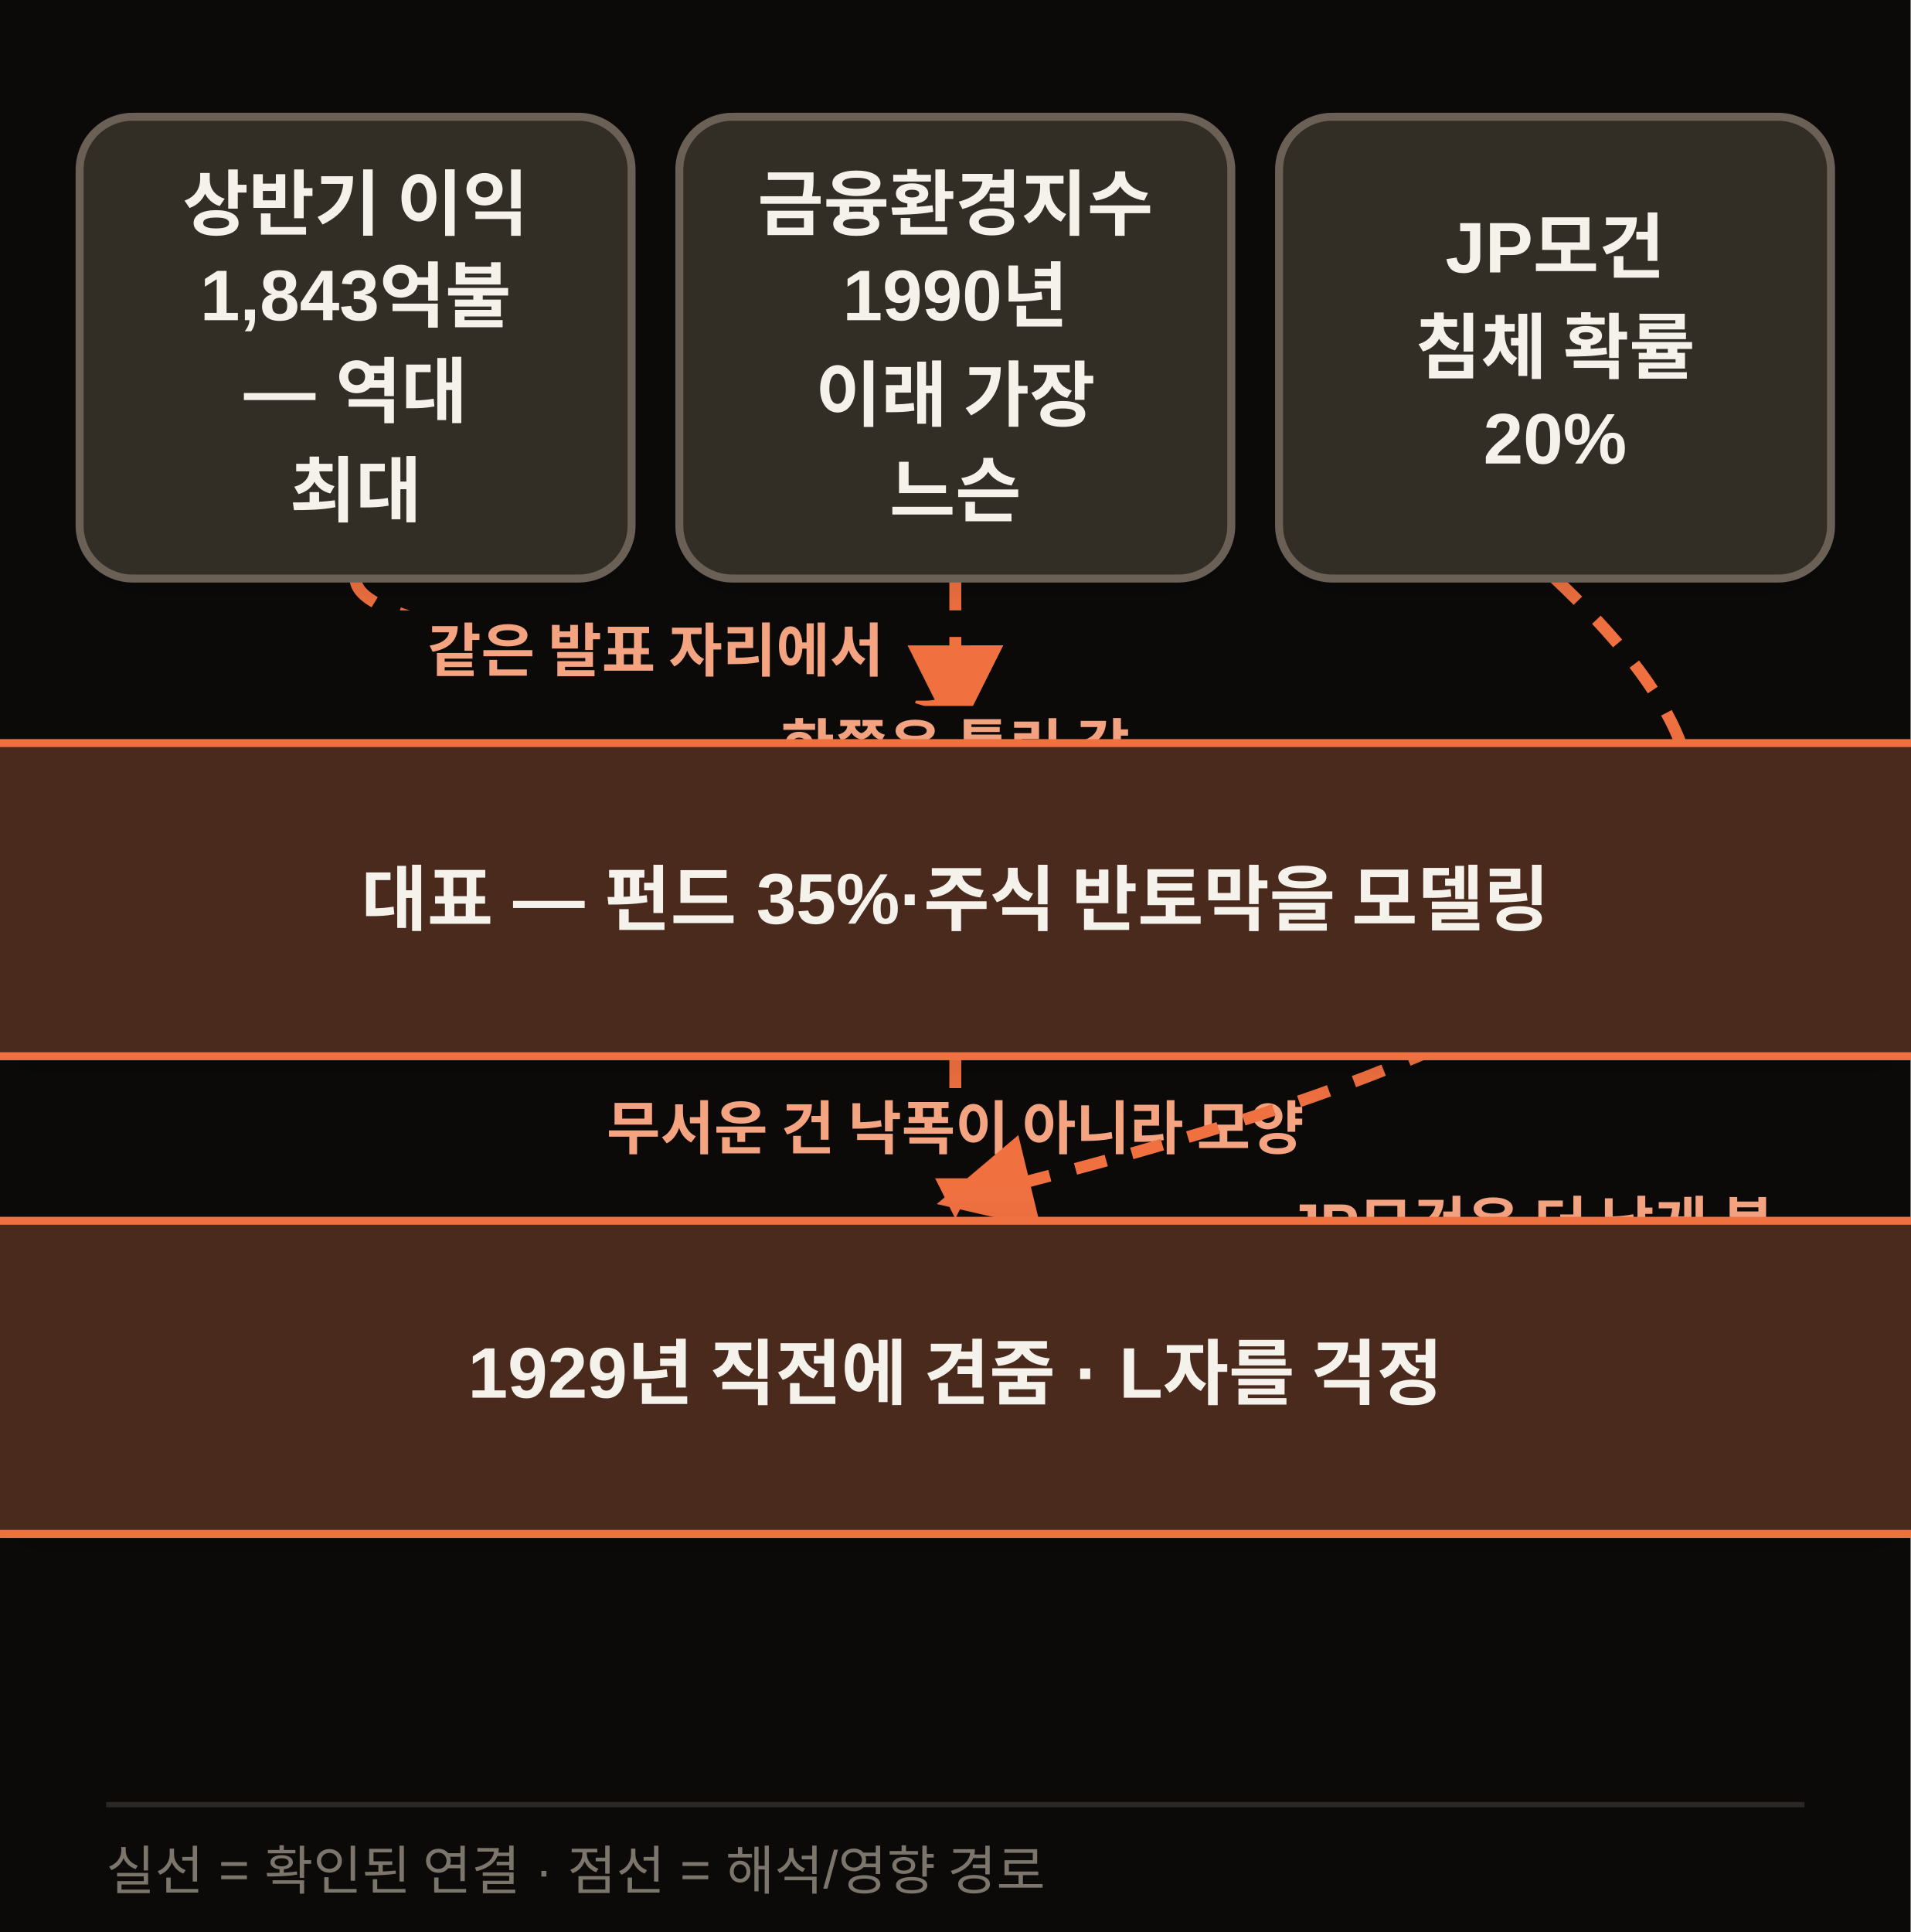
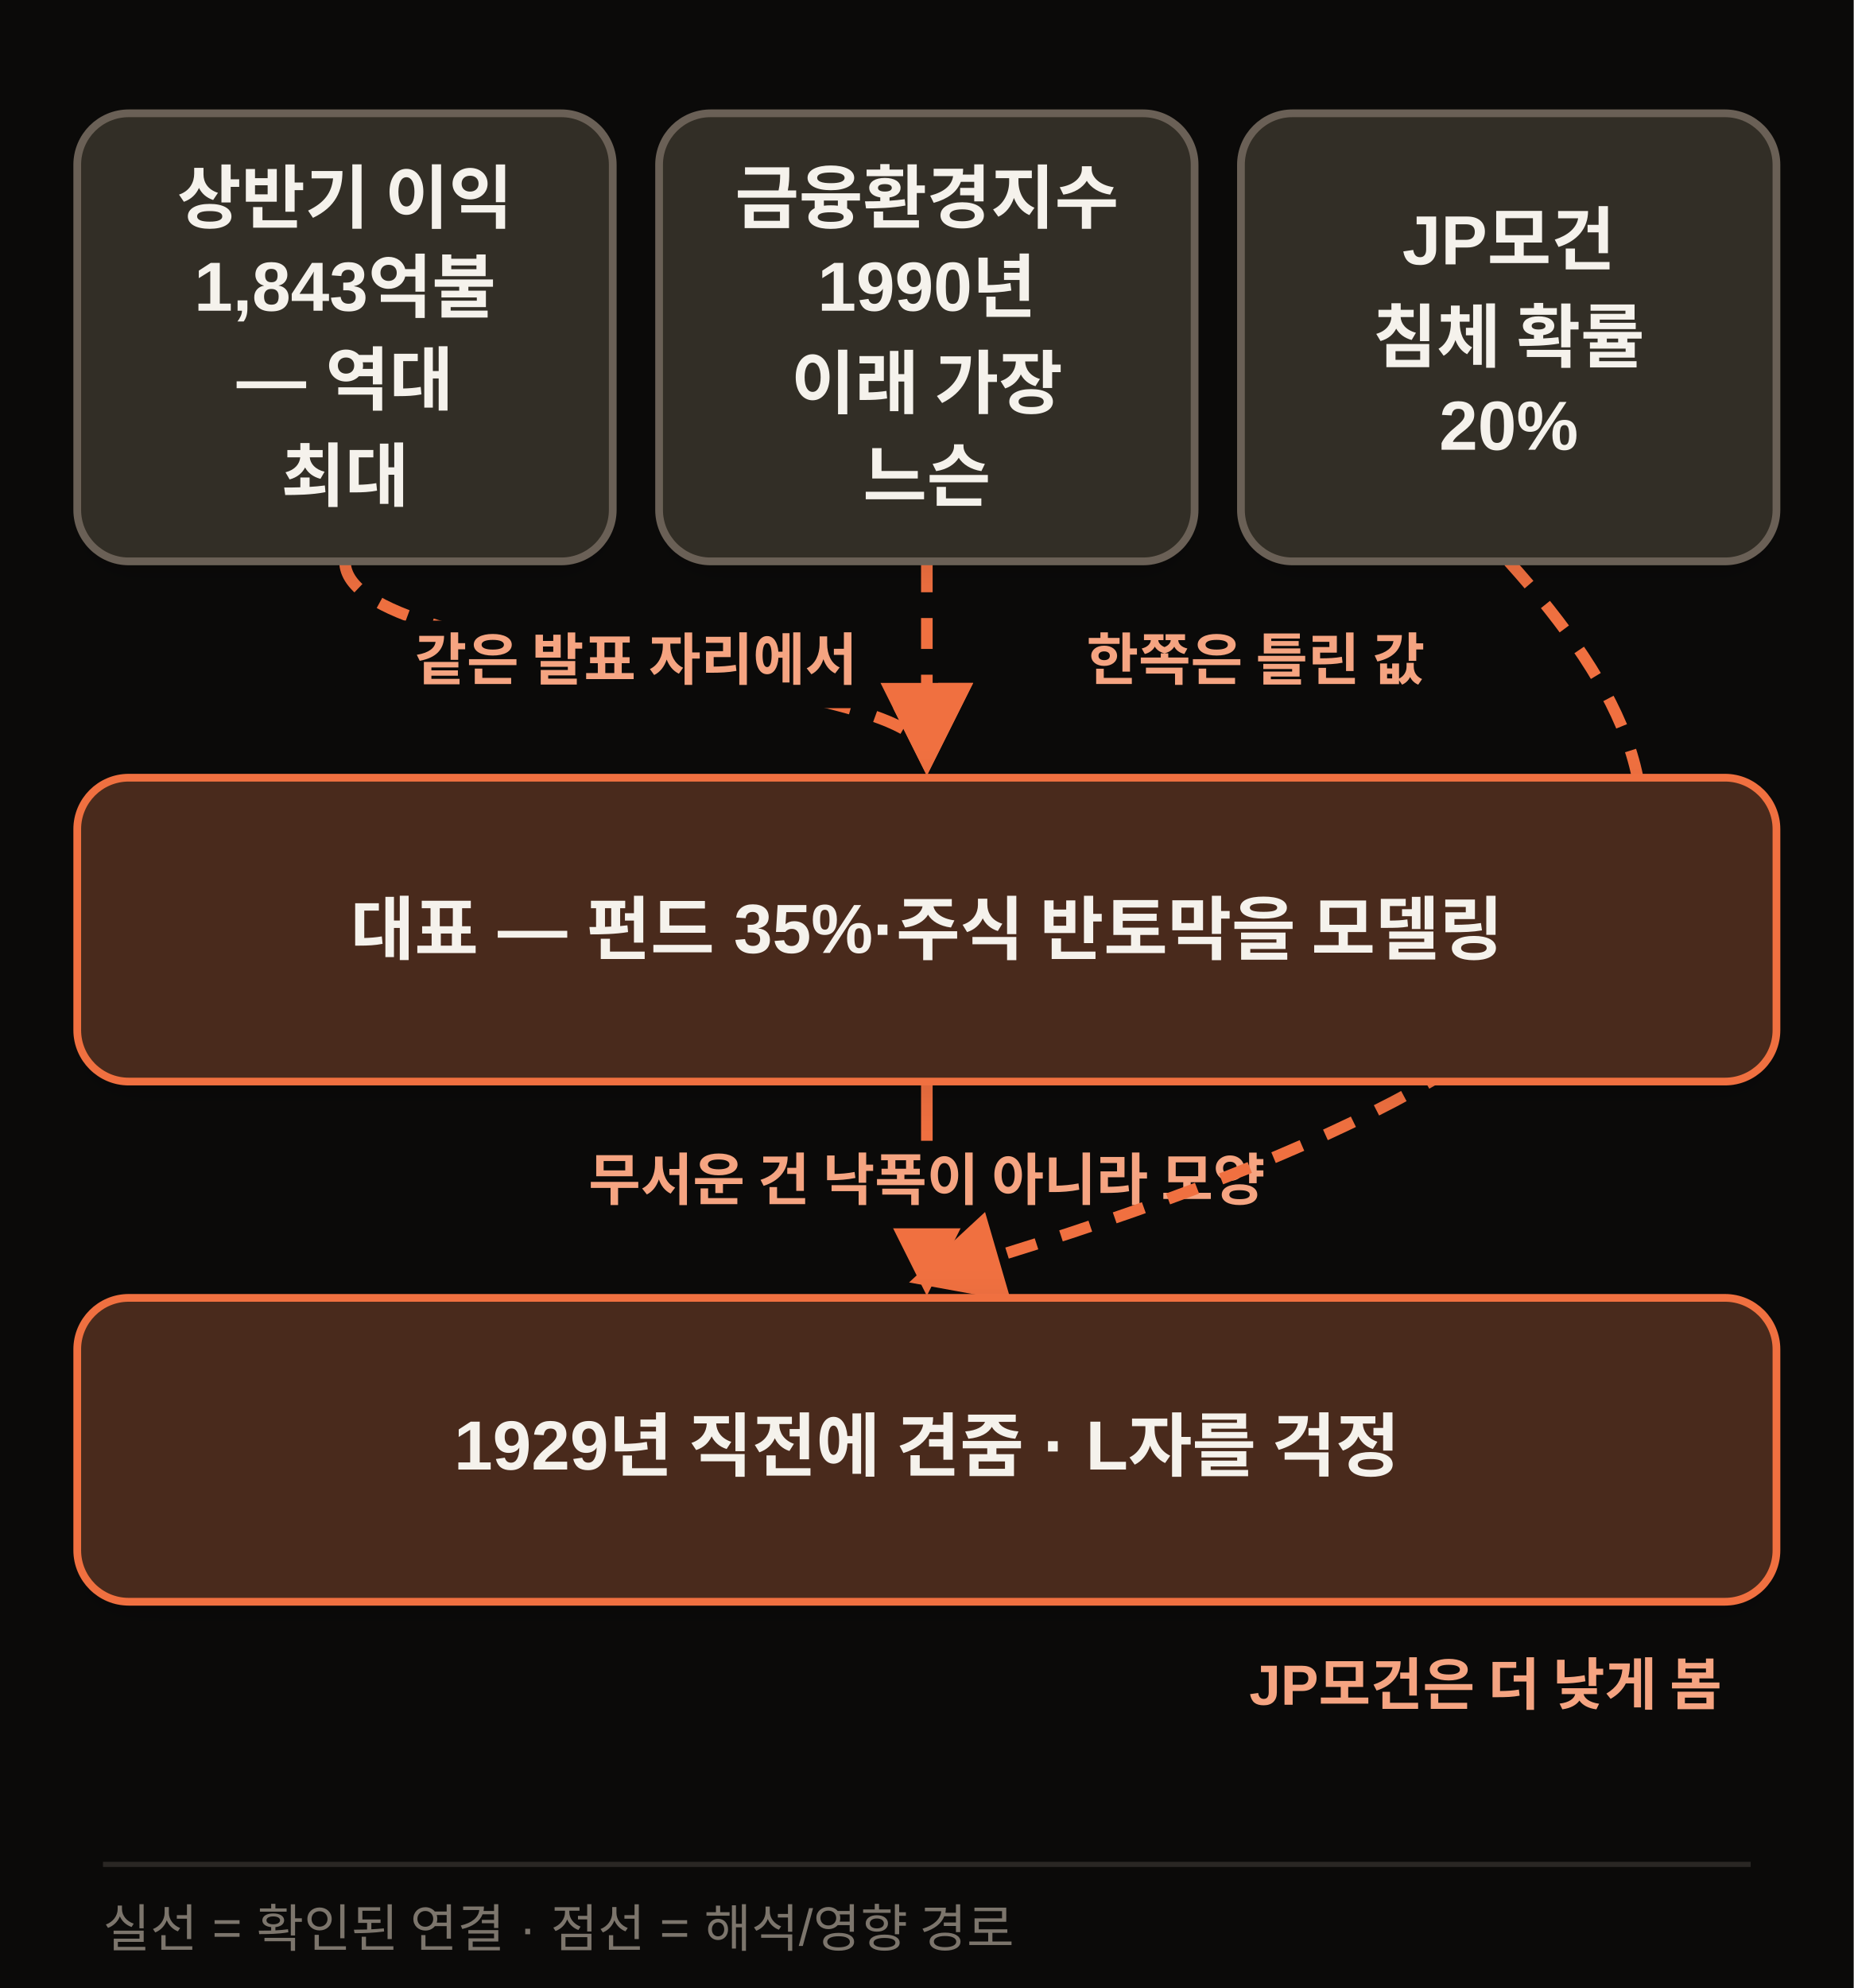
- <svg xmlns="http://www.w3.org/2000/svg" width="720" height="728" viewBox="0 0 720 728" class="morning-diagram morning-diagram-mobile" data-mobile-layout="same-topology" data-motion-orientation="TB" data-motion-steps="5">
+ <svg xmlns="http://www.w3.org/2000/svg" width="720" height="772" viewBox="0 0 720 772" class="morning-diagram morning-diagram-mobile" data-mobile-layout="same-topology" data-motion-orientation="TB" data-motion-steps="5">
  <defs>
    <filter id="shadow" x="-20%" y="-20%" width="140%" height="160%">
      <feDropShadow dx="0" dy="6" stdDeviation="8" flood-color="#111111" flood-opacity=".09" />
    </filter>
    <marker id="arrow" viewBox="0 0 10 10" refX="8" refY="5" markerWidth="8" markerHeight="8" orient="auto-start-reverse">
      <path d="M 0 0 L 10 5 L 0 10 z" fill="#F07040" />
    </marker>
  </defs>
-   <rect width="720" height="728" fill="#0B0A09" />
+   <rect width="720" height="772" fill="#0B0A09" />
  <g class="motion-step motion-edge" data-motion-step="1" data-from="A" data-to="C" style="--motion-delay:2040ms">
-     <path d="M 134.0 218.0 C 134.0 249.0, 360.0 249.0, 360.0 272.0" fill="none" stroke="#F07040" stroke-width="4.5" stroke-dasharray="12 10" marker-end="url(#arrow)" />
-     <rect x="128.0" y="230.0" width="238" height="34" rx="17" fill="#0B0A09" />
-     <text x="247.0" y="253.0" text-anchor="middle" font-family="Apple SD Gothic Neo,Malgun Gothic,Arial,sans-serif" font-size="22" font-weight="800" fill="#F5A481">같은 발표 자리에서</text>
+     <path d="M 134.0 218.0 C 134.0 260.0, 360.0 260.0, 360.0 294.0" fill="none" stroke="#F07040" stroke-width="4.5" stroke-dasharray="12 10" marker-end="url(#arrow)" />
+     <rect x="128.0" y="241.0" width="238" height="34" rx="17" fill="#0B0A09" />
+     <text x="247.0" y="264.0" text-anchor="middle" font-family="Apple SD Gothic Neo,Malgun Gothic,Arial,sans-serif" font-size="22" font-weight="800" fill="#F5A481">같은 발표 자리에서</text>
  </g>
  <g class="motion-step motion-edge" data-motion-step="3" data-from="C" data-to="D" style="--motion-delay:4080ms">
-     <path d="M 360.0 398.0 C 360.0 429.0, 360.0 429.0, 360.0 452.0" fill="none" stroke="#F07040" stroke-width="4.5" marker-end="url(#arrow)" />
-     <rect x="241.0" y="410.0" width="238" height="34" rx="17" fill="#0B0A09" />
-     <text x="360.0" y="433.0" text-anchor="middle" font-family="Apple SD Gothic Neo,Malgun Gothic,Arial,sans-serif" font-size="22" font-weight="800" fill="#F5A481">무서운 건 낙폭이 아니라 모양</text>
+     <path d="M 360.0 420.0 C 360.0 462.0, 360.0 462.0, 360.0 496.0" fill="none" stroke="#F07040" stroke-width="4.5" marker-end="url(#arrow)" />
+     <rect x="241.0" y="443.0" width="238" height="34" rx="17" fill="#0B0A09" />
+     <text x="360.0" y="466.0" text-anchor="middle" font-family="Apple SD Gothic Neo,Malgun Gothic,Arial,sans-serif" font-size="22" font-weight="800" fill="#F5A481">무서운 건 낙폭이 아니라 모양</text>
  </g>
  <g class="motion-step motion-edge" data-motion-step="1" data-from="B" data-to="C" style="--motion-delay:2720ms">
-     <path d="M 360.0 218.0 C 360.0 249.0, 360.0 249.0, 360.0 272.0" fill="none" stroke="#F07040" stroke-width="4.5" stroke-dasharray="12 10" marker-end="url(#arrow)" />
-     <rect x="257.0" y="266.0" width="206" height="34" rx="17" fill="#0B0A09" />
-     <text x="360.0" y="289.0" text-anchor="middle" font-family="Apple SD Gothic Neo,Malgun Gothic,Arial,sans-serif" font-size="22" font-weight="800" fill="#F5A481">한쪽은 틀린 값</text>
+     <path d="M 360.0 218.0 C 360.0 260.0, 360.0 260.0, 360.0 294.0" fill="none" stroke="#F07040" stroke-width="4.5" stroke-dasharray="12 10" marker-end="url(#arrow)" />
+     <rect x="384.7" y="241.0" width="206" height="34" rx="17" fill="#0B0A09" />
+     <text x="487.7" y="264.0" text-anchor="middle" font-family="Apple SD Gothic Neo,Malgun Gothic,Arial,sans-serif" font-size="22" font-weight="800" fill="#F5A481">한쪽은 틀린 값</text>
  </g>
  <g class="motion-step motion-edge" data-motion-step="3" data-from="E" data-to="D" style="--motion-delay:4760ms">
-     <path d="M 586.0 218.0 C 676.0 302.7, 676.0 375.3, 360.0 452.0" fill="none" stroke="#F07040" stroke-width="4.5" stroke-dasharray="12 10" marker-end="url(#arrow)" />
-     <rect x="458.0" y="446.0" width="238" height="34" rx="17" fill="#0B0A09" />
-     <text x="577.0" y="469.0" text-anchor="middle" font-family="Apple SD Gothic Neo,Malgun Gothic,Arial,sans-serif" font-size="22" font-weight="800" fill="#F5A481">JP모건은 더 낮게 봄</text>
+     <path d="M 586.0 218.0 C 676.0 318.1, 676.0 403.9, 360.0 496.0" fill="none" stroke="#F07040" stroke-width="4.5" stroke-dasharray="12 10" marker-end="url(#arrow)" />
+     <rect x="458.0" y="639.0" width="238" height="34" rx="17" fill="#0B0A09" />
+     <text x="577.0" y="662.0" text-anchor="middle" font-family="Apple SD Gothic Neo,Malgun Gothic,Arial,sans-serif" font-size="22" font-weight="800" fill="#F5A481">JP모건은 더 낮게 봄</text>
  </g>
  <g class="motion-step motion-node" data-motion-step="0" style="--motion-delay:0ms;--motion-accent-delay:640ms">
    <rect class="motion-node-shape" x="30.0" y="44.0" width="208.0" height="174" rx="20" fill="#332E26" stroke="#6B6156" stroke-width="3" filter="url(#shadow)" />
    <text x="134.0" y="77.0" text-anchor="middle" dominant-baseline="middle" font-family="Apple SD Gothic Neo,Malgun Gothic,Arial,sans-serif" font-size="27" font-weight="800" fill="#F5F2EC">상반기 이익</text>
    <text x="134.0" y="113.0" text-anchor="middle" dominant-baseline="middle" font-family="Apple SD Gothic Neo,Malgun Gothic,Arial,sans-serif" font-size="27" font-weight="800" fill="#F5F2EC">1,843억불</text>
    <text x="134.0" y="149.0" text-anchor="middle" dominant-baseline="middle" font-family="Apple SD Gothic Neo,Malgun Gothic,Arial,sans-serif" font-size="27" font-weight="800" fill="#F5F2EC">— 역대</text>
    <text x="134.0" y="185.0" text-anchor="middle" dominant-baseline="middle" font-family="Apple SD Gothic Neo,Malgun Gothic,Arial,sans-serif" font-size="27" font-weight="800" fill="#F5F2EC">최대</text>
  </g>
  <g class="motion-step motion-node" data-motion-step="0" style="--motion-delay:680ms;--motion-accent-delay:1320ms">
    <rect class="motion-node-shape" x="256.0" y="44.0" width="208.0" height="174" rx="20" fill="#332E26" stroke="#6B6156" stroke-width="3" filter="url(#shadow)" />
    <text x="360.0" y="77.0" text-anchor="middle" dominant-baseline="middle" font-family="Apple SD Gothic Neo,Malgun Gothic,Arial,sans-serif" font-size="27" font-weight="800" fill="#F5F2EC">금융환경지수</text>
    <text x="360.0" y="113.0" text-anchor="middle" dominant-baseline="middle" font-family="Apple SD Gothic Neo,Malgun Gothic,Arial,sans-serif" font-size="27" font-weight="800" fill="#F5F2EC">1990년</text>
    <text x="360.0" y="149.0" text-anchor="middle" dominant-baseline="middle" font-family="Apple SD Gothic Neo,Malgun Gothic,Arial,sans-serif" font-size="27" font-weight="800" fill="#F5F2EC">이래 가장</text>
    <text x="360.0" y="185.0" text-anchor="middle" dominant-baseline="middle" font-family="Apple SD Gothic Neo,Malgun Gothic,Arial,sans-serif" font-size="27" font-weight="800" fill="#F5F2EC">느슨</text>
  </g>
  <g class="motion-step motion-node" data-motion-step="0" style="--motion-delay:1360ms;--motion-accent-delay:2000ms">
    <rect class="motion-node-shape" x="482.0" y="44.0" width="208.0" height="174" rx="20" fill="#332E26" stroke="#6B6156" stroke-width="3" filter="url(#shadow)" />
    <text x="586.0" y="95.0" text-anchor="middle" dominant-baseline="middle" font-family="Apple SD Gothic Neo,Malgun Gothic,Arial,sans-serif" font-size="27" font-weight="800" fill="#F5F2EC">JP모건</text>
    <text x="586.0" y="131.0" text-anchor="middle" dominant-baseline="middle" font-family="Apple SD Gothic Neo,Malgun Gothic,Arial,sans-serif" font-size="27" font-weight="800" fill="#F5F2EC">침체 확률</text>
    <text x="586.0" y="167.0" text-anchor="middle" dominant-baseline="middle" font-family="Apple SD Gothic Neo,Malgun Gothic,Arial,sans-serif" font-size="27" font-weight="800" fill="#F5F2EC">20%</text>
  </g>
  <g class="motion-step motion-node motion-risk" data-motion-step="2" style="--motion-delay:3400ms;--motion-accent-delay:4040ms">
-     <rect class="motion-node-shape" x="-20.0" y="280.0" width="760.0" height="118.0" rx="20" fill="#4A2C1A" stroke="#F07040" stroke-width="3" filter="url(#shadow)" />
-     <text x="360.0" y="339.0" text-anchor="middle" dominant-baseline="middle" font-family="Apple SD Gothic Neo,Malgun Gothic,Arial,sans-serif" font-size="27" font-weight="800" fill="#F5F2EC">대표 — 펀드 35%·주식 반토막을 모델링</text>
+     <rect class="motion-node-shape" x="30.0" y="302.0" width="660.0" height="118.0" rx="20" fill="#4A2C1A" stroke="#F07040" stroke-width="3" filter="url(#shadow)" />
+     <text x="360.0" y="361.0" text-anchor="middle" dominant-baseline="middle" font-family="Apple SD Gothic Neo,Malgun Gothic,Arial,sans-serif" font-size="27" font-weight="800" fill="#F5F2EC">대표 — 펀드 35%·주식 반토막을 모델링</text>
  </g>
  <g class="motion-step motion-node motion-risk" data-motion-step="4" style="--motion-delay:5440ms;--motion-accent-delay:6080ms">
-     <rect class="motion-node-shape" x="-20.0" y="460.0" width="760.0" height="118.0" rx="20" fill="#4A2C1A" stroke="#F07040" stroke-width="3" filter="url(#shadow)" />
-     <text x="360.0" y="519.0" text-anchor="middle" dominant-baseline="middle" font-family="Apple SD Gothic Neo,Malgun Gothic,Arial,sans-serif" font-size="27" font-weight="800" fill="#F5F2EC">1929년 직전에 견줌 · L자를 걱정</text>
+     <rect class="motion-node-shape" x="30.0" y="504.0" width="660.0" height="118.0" rx="20" fill="#4A2C1A" stroke="#F07040" stroke-width="3" filter="url(#shadow)" />
+     <text x="360.0" y="563.0" text-anchor="middle" dominant-baseline="middle" font-family="Apple SD Gothic Neo,Malgun Gothic,Arial,sans-serif" font-size="27" font-weight="800" fill="#F5F2EC">1929년 직전에 견줌 · L자를 걱정</text>
  </g>
-   <line x1="40" y1="680" x2="680" y2="680" stroke="#2A2724" stroke-width="2" />
-   <text x="40" y="712" font-family="Apple SD Gothic Neo,Malgun Gothic,Arial,sans-serif" font-size="20" fill="#7C756C">실선 = 확인된 연결 · 점선 = 해석/영향 경로</text>
+   <line x1="40" y1="724" x2="680" y2="724" stroke="#2A2724" stroke-width="2" />
+   <text x="40" y="756" font-family="Apple SD Gothic Neo,Malgun Gothic,Arial,sans-serif" font-size="20" fill="#7C756C">실선 = 확인된 연결 · 점선 = 해석/영향 경로</text>
</svg>
